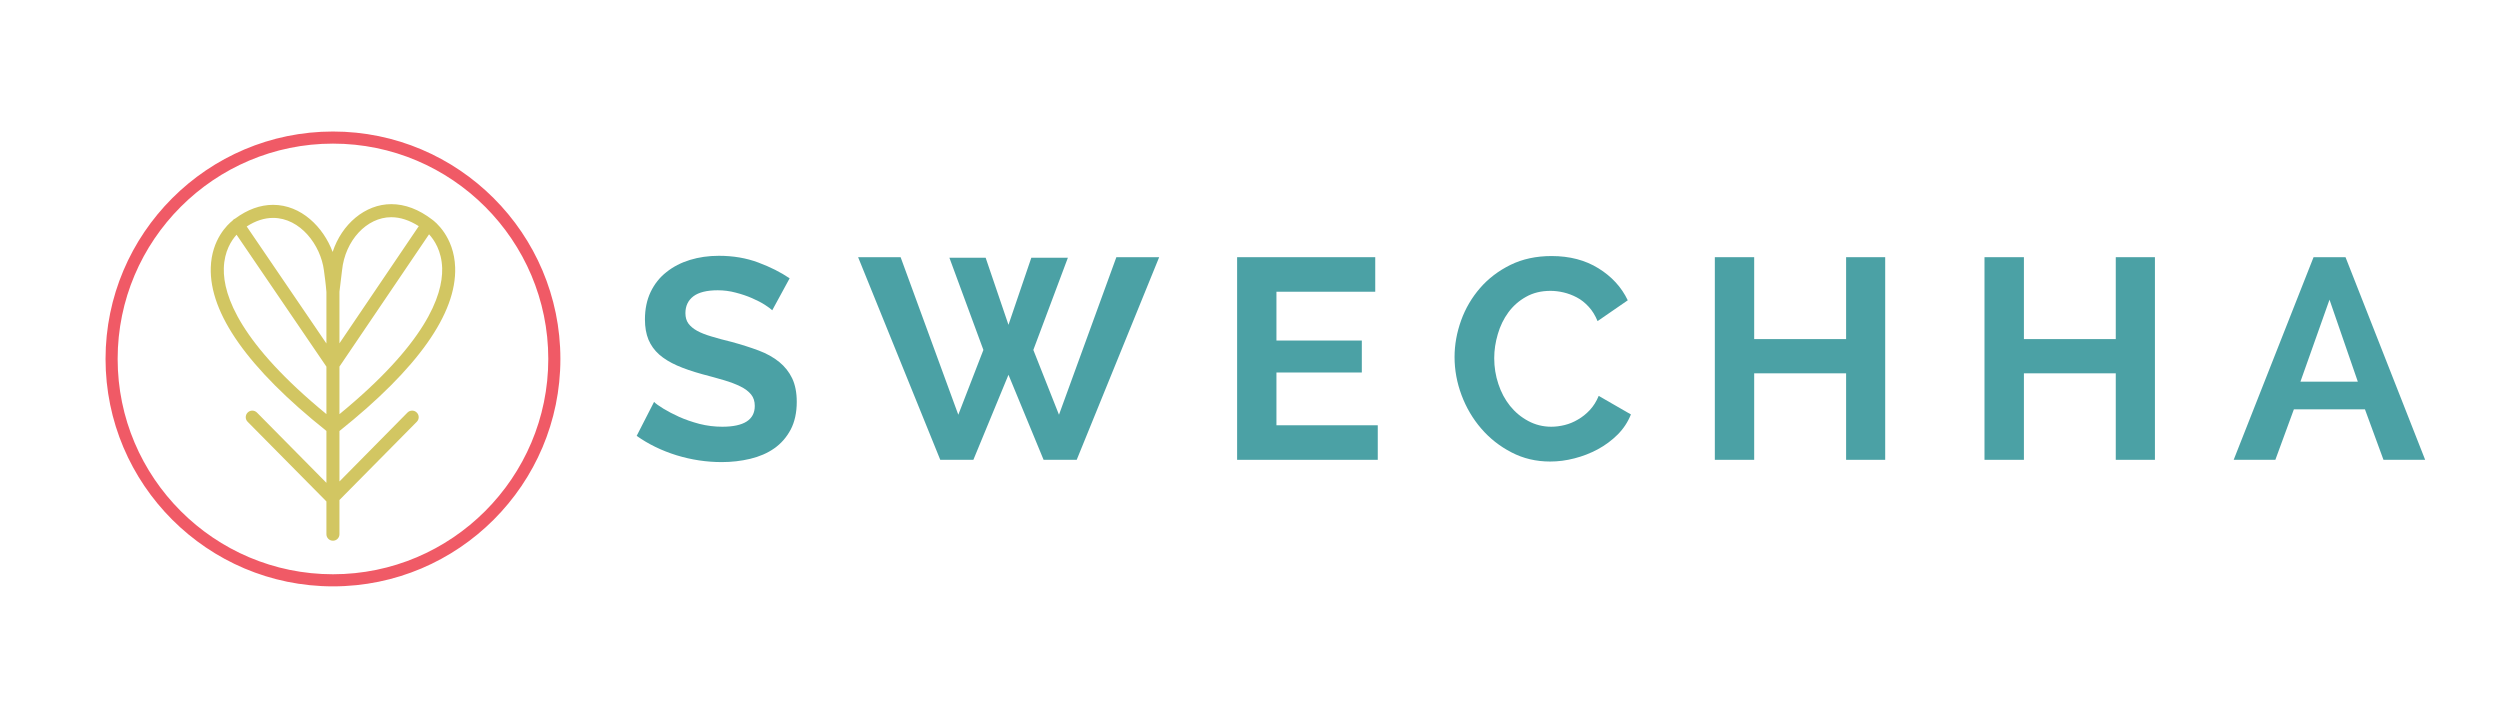
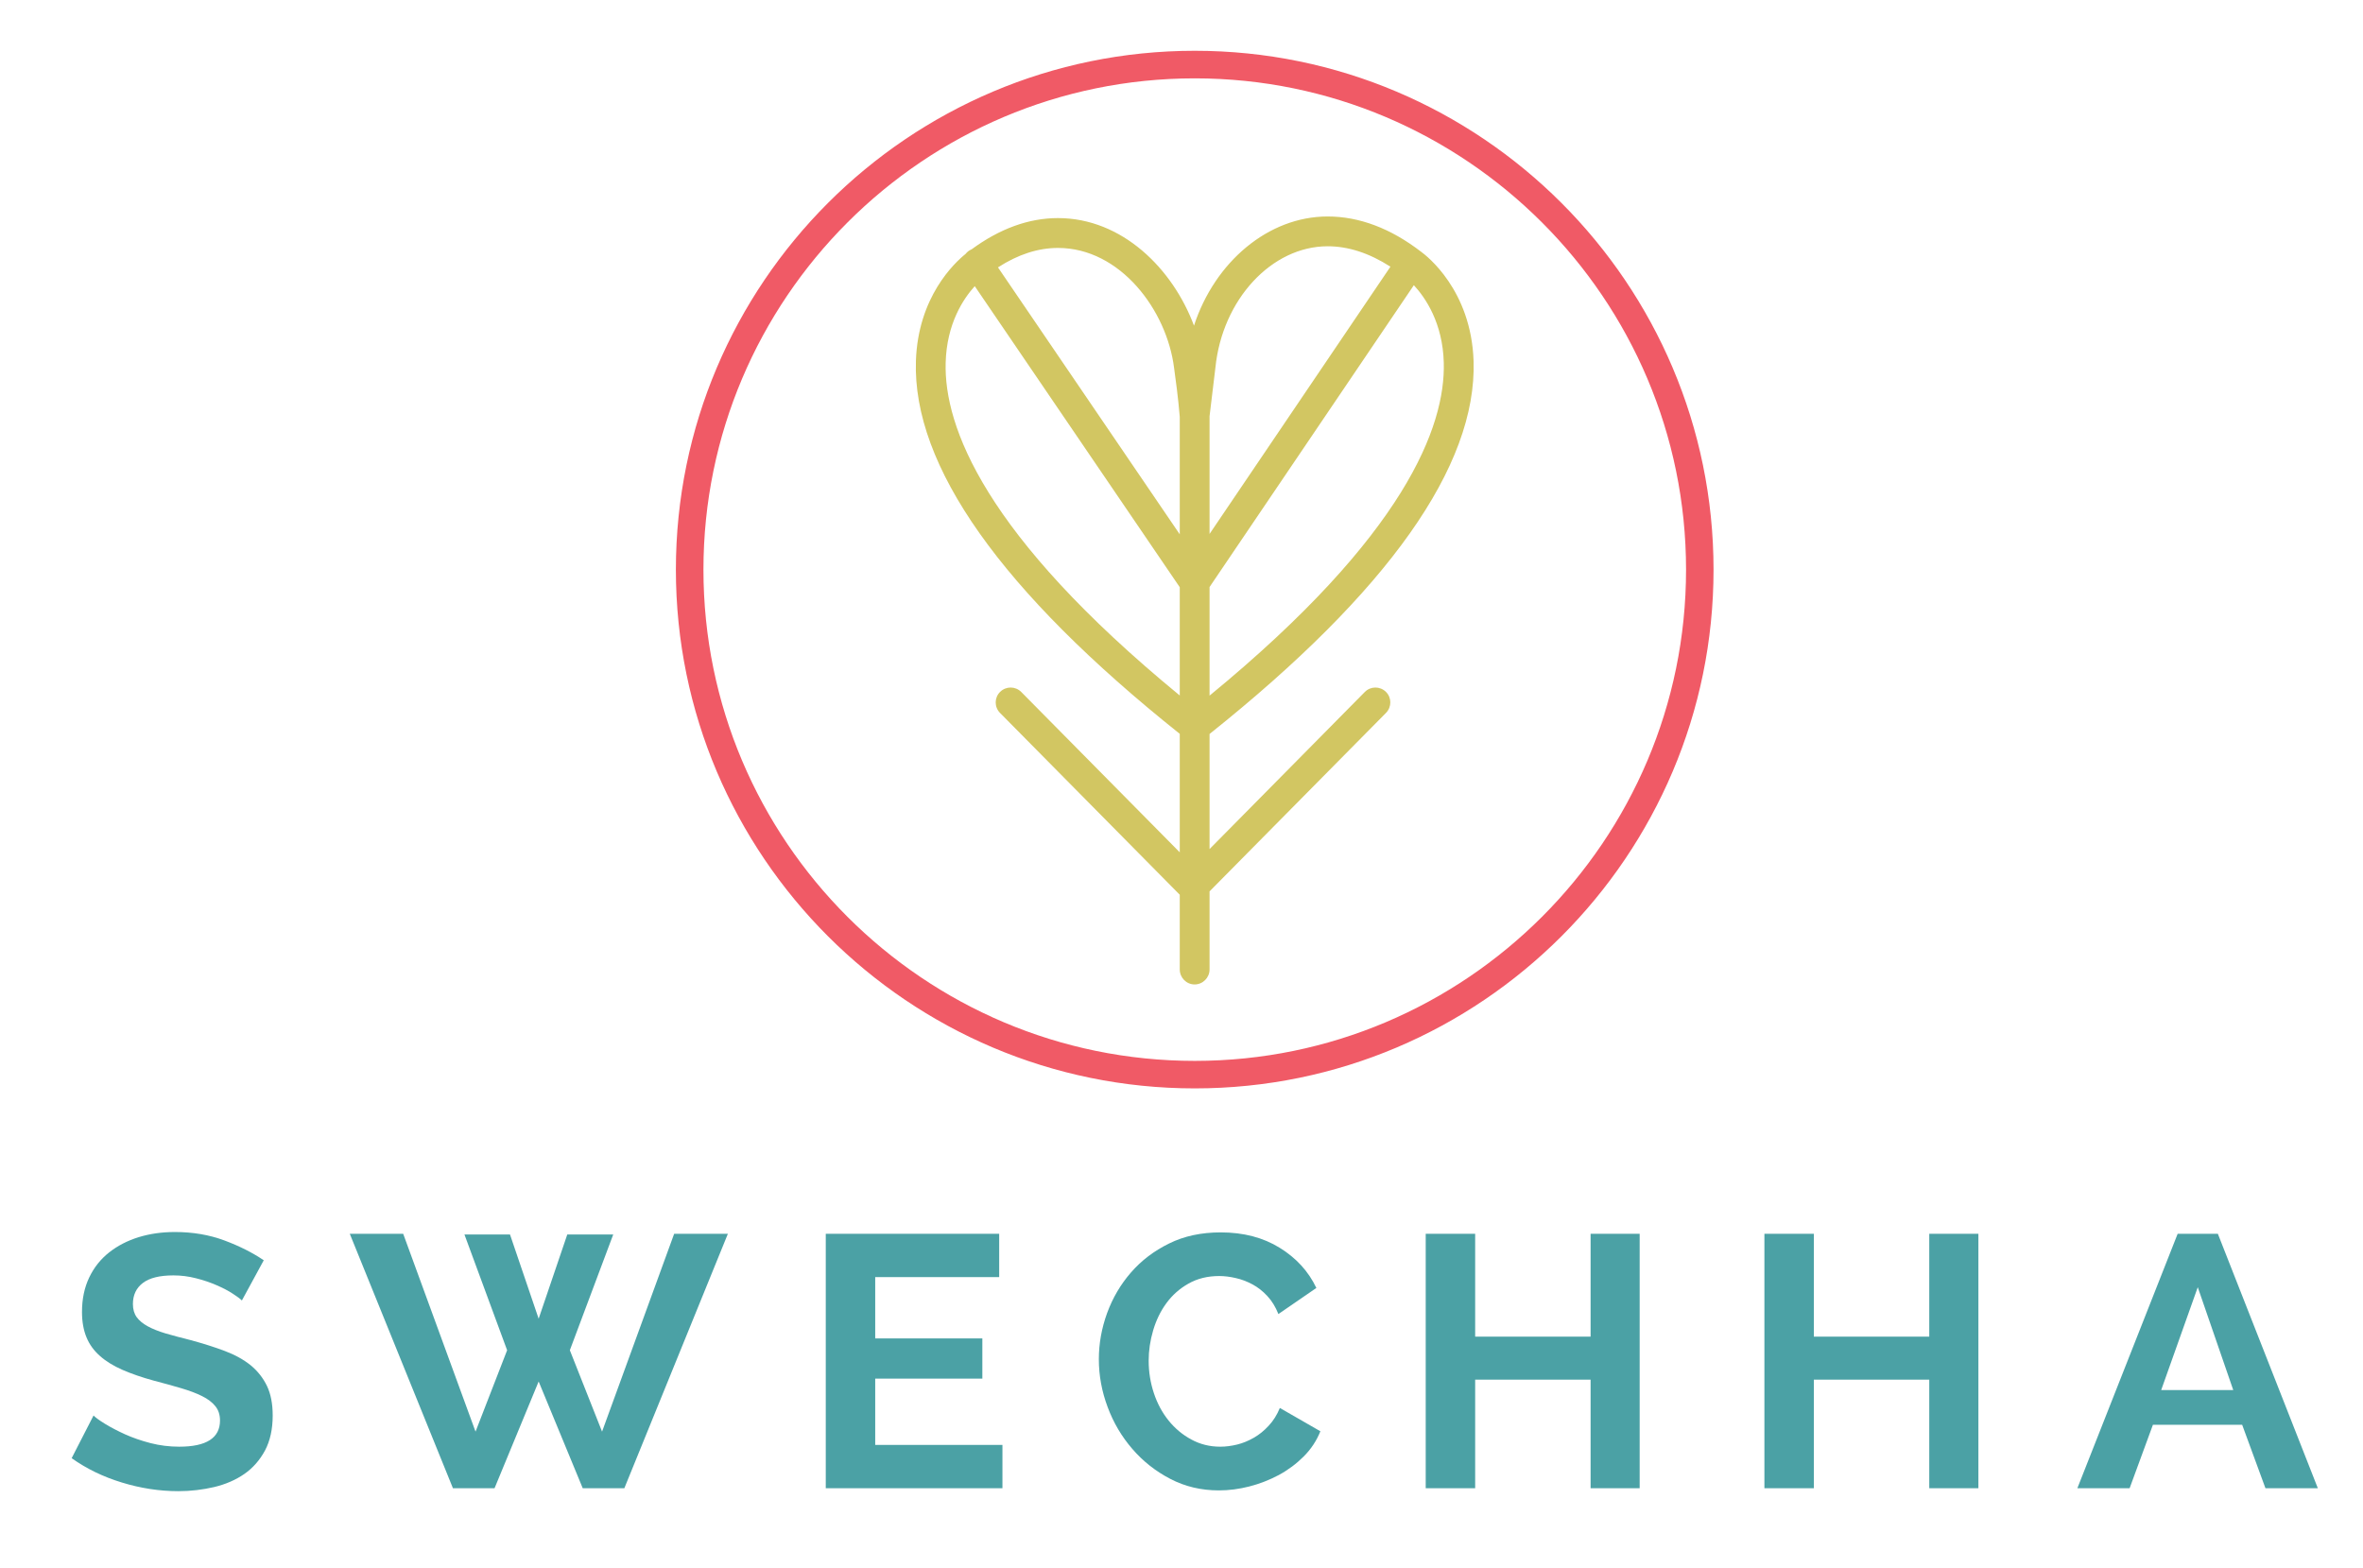
- <svg xmlns="http://www.w3.org/2000/svg" width="154.887pt" height="44.631pt" viewBox="0 0 154.887 44.631">
-   <path fill-rule="nonzero" fill="#D2C662" fill-opacity="1" d="M 20.223 21.281 L 15.285 14.031 C 15.828 13.68 16.375 13.5 16.918 13.5 C 18.609 13.5 19.871 15.191 20.07 16.758 L 20.078 16.824 C 20.102 17.008 20.184 17.574 20.223 18.09 Z M 20.223 25.656 C 14.91 21.293 13.82 18.344 13.867 16.621 C 13.895 15.559 14.344 14.887 14.656 14.543 L 20.223 22.715 Z M 21.031 22.711 L 26.582 14.516 C 26.891 14.852 27.363 15.535 27.395 16.621 C 27.438 18.344 26.348 21.293 21.031 25.66 Z M 21.031 18.074 C 21.066 17.801 21.184 16.812 21.191 16.75 C 21.379 14.902 22.719 13.457 24.238 13.457 C 24.801 13.457 25.367 13.645 25.945 14.012 L 21.031 21.27 Z M 25.246 25.559 L 21.031 29.828 L 21.031 26.703 C 25.879 22.832 28.293 19.422 28.199 16.57 C 28.137 14.641 26.918 13.707 26.781 13.609 C 25.953 12.973 25.098 12.648 24.238 12.648 C 22.621 12.648 21.172 13.887 20.609 15.609 C 20.035 14.07 18.66 12.691 16.918 12.691 C 16.121 12.691 15.332 12.98 14.574 13.539 C 14.547 13.551 14.52 13.566 14.492 13.582 C 14.457 13.605 14.43 13.637 14.406 13.668 C 14.105 13.906 13.113 14.832 13.059 16.57 C 12.965 19.422 15.375 22.832 20.223 26.699 L 20.223 29.914 L 15.918 25.559 C 15.758 25.402 15.504 25.398 15.344 25.559 C 15.188 25.715 15.184 25.973 15.34 26.129 L 20.223 31.066 L 20.223 33.098 C 20.223 33.32 20.402 33.5 20.629 33.5 C 20.852 33.5 21.031 33.32 21.031 33.098 L 21.031 30.977 L 25.824 26.129 C 25.98 25.973 25.98 25.715 25.82 25.559 C 25.66 25.398 25.406 25.402 25.246 25.559 " />
-   <path fill-rule="nonzero" fill="#F05A66" fill-opacity="1" d="M 20.629 8.898 C 13.273 8.898 7.289 14.883 7.289 22.238 C 7.289 29.594 13.273 35.578 20.629 35.578 C 27.984 35.578 33.969 29.594 33.969 22.238 C 33.969 14.883 27.984 8.898 20.629 8.898 M 20.629 36.328 C 12.859 36.328 6.539 30.008 6.539 22.238 C 6.539 14.469 12.859 8.148 20.629 8.148 C 28.398 8.148 34.719 14.469 34.719 22.238 C 34.719 30.008 28.398 36.328 20.629 36.328 " />
-   <path fill-rule="nonzero" fill="#4BA1A5" fill-opacity="1" d="M 47.844 19.223 C 47.758 19.141 47.609 19.027 47.391 18.887 C 47.172 18.746 46.906 18.609 46.594 18.473 C 46.281 18.336 45.945 18.223 45.578 18.129 C 45.215 18.031 44.844 17.984 44.465 17.984 C 43.793 17.984 43.293 18.109 42.961 18.355 C 42.633 18.605 42.465 18.953 42.465 19.402 C 42.465 19.66 42.527 19.875 42.652 20.047 C 42.777 20.215 42.957 20.367 43.191 20.496 C 43.426 20.625 43.723 20.742 44.086 20.848 C 44.441 20.957 44.859 21.07 45.332 21.184 C 45.945 21.352 46.5 21.527 47 21.715 C 47.5 21.902 47.926 22.141 48.277 22.426 C 48.621 22.707 48.891 23.047 49.078 23.438 C 49.266 23.832 49.363 24.32 49.363 24.898 C 49.363 25.57 49.234 26.145 48.984 26.621 C 48.727 27.098 48.391 27.484 47.965 27.781 C 47.543 28.078 47.047 28.289 46.48 28.426 C 45.914 28.562 45.324 28.629 44.711 28.629 C 43.77 28.629 42.84 28.488 41.918 28.207 C 41 27.922 40.172 27.52 39.445 27.004 L 40.523 24.898 C 40.625 25.008 40.82 25.145 41.098 25.316 C 41.375 25.484 41.699 25.656 42.078 25.828 C 42.457 25.996 42.875 26.141 43.332 26.262 C 43.793 26.379 44.266 26.438 44.746 26.438 C 46.09 26.438 46.762 26.008 46.762 25.148 C 46.762 24.863 46.688 24.629 46.535 24.441 C 46.379 24.25 46.16 24.082 45.879 23.945 C 45.598 23.805 45.254 23.672 44.855 23.555 C 44.453 23.438 44.004 23.312 43.512 23.184 C 42.906 23.016 42.387 22.84 41.945 22.645 C 41.504 22.449 41.133 22.223 40.84 21.965 C 40.547 21.703 40.324 21.398 40.176 21.043 C 40.031 20.691 39.957 20.273 39.957 19.789 C 39.957 19.152 40.074 18.586 40.309 18.09 C 40.547 17.594 40.871 17.184 41.293 16.855 C 41.707 16.523 42.195 16.273 42.75 16.102 C 43.301 15.934 43.898 15.848 44.535 15.848 C 45.422 15.848 46.23 15.984 46.973 16.262 C 47.719 16.539 48.367 16.867 48.922 17.242 Z M 47.844 19.223 " />
-   <path fill-rule="nonzero" fill="#4BA1A5" fill-opacity="1" d="M 58.82 15.969 L 61.066 15.969 L 62.48 20.125 L 63.895 15.969 L 66.16 15.969 L 64.02 21.68 L 65.609 25.695 L 69.164 15.934 L 71.816 15.934 L 66.707 28.488 L 64.656 28.488 L 62.48 23.219 L 60.305 28.488 L 58.254 28.488 L 53.164 15.934 L 55.797 15.934 L 59.371 25.695 L 60.926 21.68 Z M 58.82 15.969 " />
-   <path fill-rule="nonzero" fill="#4BA1A5" fill-opacity="1" d="M 85.359 26.348 L 85.359 28.488 L 76.645 28.488 L 76.645 15.934 L 85.203 15.934 L 85.203 18.074 L 79.082 18.074 L 79.082 21.098 L 84.371 21.098 L 84.371 23.078 L 79.082 23.078 L 79.082 26.348 Z M 85.359 26.348 " />
-   <path fill-rule="nonzero" fill="#4BA1A5" fill-opacity="1" d="M 90.117 22.121 C 90.117 21.359 90.254 20.602 90.523 19.852 C 90.793 19.102 91.188 18.434 91.699 17.844 C 92.211 17.254 92.84 16.777 93.582 16.41 C 94.324 16.047 95.172 15.863 96.129 15.863 C 97.25 15.863 98.219 16.117 99.035 16.625 C 99.855 17.133 100.461 17.793 100.848 18.605 L 98.977 19.895 C 98.832 19.543 98.652 19.246 98.426 19.004 C 98.203 18.762 97.961 18.566 97.691 18.426 C 97.426 18.285 97.152 18.184 96.871 18.117 C 96.59 18.051 96.316 18.02 96.059 18.02 C 95.48 18.02 94.973 18.145 94.535 18.395 C 94.102 18.637 93.738 18.961 93.449 19.355 C 93.16 19.75 92.941 20.199 92.797 20.699 C 92.648 21.199 92.574 21.699 92.574 22.191 C 92.574 22.746 92.66 23.281 92.832 23.793 C 93 24.305 93.242 24.758 93.555 25.148 C 93.867 25.535 94.242 25.848 94.68 26.082 C 95.113 26.316 95.594 26.438 96.109 26.438 C 96.383 26.438 96.66 26.402 96.941 26.332 C 97.227 26.262 97.5 26.148 97.762 25.992 C 98.027 25.84 98.273 25.645 98.5 25.402 C 98.723 25.16 98.906 24.871 99.047 24.527 L 101.043 25.676 C 100.855 26.148 100.582 26.562 100.223 26.922 C 99.863 27.281 99.453 27.586 98.992 27.836 C 98.531 28.082 98.051 28.27 97.543 28.398 C 97.035 28.531 96.535 28.594 96.039 28.594 C 95.168 28.594 94.371 28.406 93.645 28.027 C 92.918 27.652 92.293 27.16 91.77 26.551 C 91.246 25.945 90.84 25.254 90.551 24.484 C 90.262 23.711 90.117 22.926 90.117 22.121 " />
-   <path fill-rule="nonzero" fill="#4BA1A5" fill-opacity="1" d="M 116.797 15.934 L 116.797 28.488 L 114.375 28.488 L 114.375 23.129 L 108.68 23.129 L 108.68 28.488 L 106.242 28.488 L 106.242 15.934 L 108.68 15.934 L 108.68 21.008 L 114.375 21.008 L 114.375 15.934 Z M 116.797 15.934 " />
-   <path fill-rule="nonzero" fill="#4BA1A5" fill-opacity="1" d="M 133.508 15.934 L 133.508 28.488 L 131.082 28.488 L 131.082 23.129 L 125.391 23.129 L 125.391 28.488 L 122.949 28.488 L 122.949 15.934 L 125.391 15.934 L 125.391 21.008 L 131.082 21.008 L 131.082 15.934 Z M 133.508 15.934 " />
-   <path fill-rule="nonzero" fill="#4BA1A5" fill-opacity="1" d="M 144.324 18.566 L 142.523 23.645 L 146.078 23.645 Z M 138.387 28.488 L 143.336 15.934 L 145.316 15.934 L 150.25 28.488 L 147.668 28.488 L 146.52 25.359 L 142.117 25.359 L 140.969 28.488 Z M 138.387 28.488 " />
+ <svg xmlns="http://www.w3.org/2000/svg" width="144.667pt" height="96pt" viewBox="0 0 144.667 96">
+   <path fill-rule="nonzero" fill="#D2C662" fill-opacity="1" d="M 72.227 32.715 L 61.098 16.371 C 62.316 15.582 63.551 15.18 64.77 15.18 C 68.586 15.18 71.434 18.992 71.879 22.523 L 71.898 22.668 C 71.957 23.086 72.133 24.359 72.227 25.523 Z M 72.227 42.582 C 60.246 32.742 57.789 26.094 57.895 22.211 C 57.957 19.82 58.973 18.297 59.676 17.52 L 72.227 35.953 Z M 74.051 35.941 L 86.559 17.461 C 87.262 18.223 88.328 19.762 88.391 22.211 C 88.492 26.098 86.039 32.746 74.051 42.59 Z M 74.051 25.484 C 74.125 24.867 74.395 22.645 74.41 22.504 C 74.832 18.34 77.852 15.078 81.281 15.078 C 82.547 15.078 83.828 15.496 85.125 16.328 L 74.051 32.691 Z M 83.559 42.363 L 74.051 51.984 L 74.051 44.938 C 84.984 36.215 90.422 28.527 90.215 22.098 C 90.07 17.746 87.324 15.648 87.008 15.418 C 85.148 13.984 83.219 13.254 81.281 13.254 C 77.637 13.254 74.367 16.047 73.098 19.938 C 71.801 16.457 68.703 13.352 64.77 13.352 C 62.977 13.352 61.203 14.004 59.488 15.262 C 59.426 15.293 59.367 15.32 59.309 15.359 C 59.23 15.414 59.168 15.48 59.109 15.551 C 58.434 16.094 56.203 18.18 56.074 22.098 C 55.863 28.527 61.301 36.211 72.227 44.93 L 72.227 52.184 L 62.52 42.363 C 62.164 42.008 61.59 42.004 61.23 42.359 C 60.871 42.711 60.867 43.289 61.223 43.648 L 72.227 54.781 L 72.227 59.355 C 72.227 59.859 72.633 60.273 73.137 60.273 C 73.641 60.273 74.051 59.859 74.051 59.355 L 74.051 54.574 L 84.852 43.648 C 85.207 43.289 85.207 42.711 84.848 42.359 C 84.488 42.004 83.91 42.008 83.559 42.363 " />
+   <path fill-rule="nonzero" fill="#F05A66" fill-opacity="1" d="M 73.145 4.797 C 56.559 4.797 43.066 18.293 43.066 34.879 C 43.066 51.461 56.559 64.953 73.145 64.953 C 89.727 64.953 103.223 51.461 103.223 34.879 C 103.223 18.293 89.727 4.797 73.145 4.797 M 73.145 66.637 C 55.629 66.637 41.379 52.391 41.379 34.879 C 41.379 17.359 55.629 3.109 73.145 3.109 C 90.66 3.109 104.906 17.359 104.906 34.879 C 104.906 52.391 90.66 66.637 73.145 66.637 " />
+   <path fill-rule="nonzero" fill="#4BA1A5" fill-opacity="1" d="M 14.809 79.621 C 14.707 79.52 14.52 79.379 14.246 79.203 C 13.98 79.027 13.648 78.855 13.262 78.688 C 12.875 78.52 12.453 78.375 12 78.262 C 11.547 78.145 11.086 78.086 10.617 78.086 C 9.781 78.086 9.16 78.238 8.75 78.547 C 8.344 78.852 8.137 79.285 8.137 79.84 C 8.137 80.16 8.215 80.43 8.367 80.641 C 8.52 80.852 8.746 81.039 9.039 81.199 C 9.328 81.359 9.699 81.508 10.145 81.641 C 10.594 81.77 11.109 81.91 11.695 82.055 C 12.453 82.262 13.145 82.48 13.766 82.715 C 14.387 82.949 14.914 83.242 15.348 83.59 C 15.777 83.945 16.109 84.367 16.344 84.855 C 16.578 85.344 16.695 85.945 16.695 86.664 C 16.695 87.496 16.539 88.207 16.227 88.801 C 15.906 89.395 15.488 89.875 14.961 90.242 C 14.438 90.605 13.82 90.875 13.121 91.043 C 12.418 91.207 11.684 91.297 10.926 91.297 C 9.754 91.297 8.598 91.117 7.457 90.766 C 6.316 90.418 5.293 89.922 4.387 89.277 L 5.727 86.664 C 5.855 86.797 6.094 86.969 6.438 87.18 C 6.781 87.391 7.188 87.602 7.656 87.816 C 8.125 88.027 8.645 88.207 9.215 88.355 C 9.781 88.5 10.371 88.574 10.969 88.574 C 12.637 88.574 13.469 88.039 13.469 86.973 C 13.469 86.621 13.375 86.328 13.184 86.094 C 12.996 85.859 12.727 85.652 12.371 85.477 C 12.023 85.301 11.598 85.145 11.102 84.996 C 10.602 84.848 10.047 84.695 9.434 84.535 C 8.688 84.332 8.039 84.105 7.492 83.867 C 6.941 83.625 6.484 83.344 6.121 83.02 C 5.754 82.699 5.477 82.32 5.297 81.883 C 5.113 81.441 5.02 80.922 5.02 80.324 C 5.02 79.531 5.168 78.828 5.461 78.215 C 5.754 77.602 6.16 77.09 6.68 76.68 C 7.199 76.27 7.801 75.961 8.488 75.746 C 9.176 75.535 9.914 75.43 10.707 75.43 C 11.805 75.43 12.812 75.602 13.734 75.945 C 14.656 76.289 15.461 76.695 16.148 77.16 Z M 14.809 79.621 " />
+   <path fill-rule="nonzero" fill="#4BA1A5" fill-opacity="1" d="M 28.434 75.582 L 31.223 75.582 L 32.977 80.738 L 34.73 75.582 L 37.543 75.582 L 34.887 82.668 L 36.859 87.652 L 41.273 75.539 L 44.562 75.539 L 38.223 91.117 L 35.676 91.117 L 32.977 84.582 L 30.277 91.117 L 27.73 91.117 L 21.414 75.539 L 24.684 75.539 L 29.113 87.652 L 31.047 82.668 Z M 28.434 75.582 " />
+   <path fill-rule="nonzero" fill="#4BA1A5" fill-opacity="1" d="M 61.371 88.465 L 61.371 91.117 L 50.555 91.117 L 50.555 75.539 L 61.172 75.539 L 61.172 78.191 L 53.582 78.191 L 53.582 81.945 L 60.141 81.945 L 60.141 84.406 L 53.582 84.406 L 53.582 88.465 Z M 61.371 88.465 " />
+   <path fill-rule="nonzero" fill="#4BA1A5" fill-opacity="1" d="M 67.273 83.219 C 67.273 82.27 67.441 81.328 67.777 80.398 C 68.117 79.469 68.602 78.641 69.238 77.91 C 69.875 77.176 70.652 76.586 71.574 76.133 C 72.496 75.676 73.551 75.453 74.734 75.453 C 76.125 75.453 77.328 75.766 78.344 76.395 C 79.363 77.023 80.109 77.844 80.59 78.855 L 78.266 80.453 C 78.09 80.016 77.867 79.645 77.586 79.348 C 77.309 79.047 77.004 78.809 76.672 78.633 C 76.344 78.457 76.008 78.328 75.656 78.25 C 75.305 78.168 74.965 78.125 74.645 78.125 C 73.93 78.125 73.301 78.281 72.758 78.59 C 72.219 78.895 71.77 79.293 71.41 79.785 C 71.051 80.273 70.781 80.832 70.598 81.453 C 70.414 82.074 70.324 82.691 70.324 83.309 C 70.324 83.996 70.43 84.656 70.641 85.293 C 70.852 85.93 71.152 86.488 71.543 86.973 C 71.93 87.453 72.395 87.844 72.934 88.133 C 73.477 88.43 74.066 88.574 74.711 88.574 C 75.047 88.574 75.395 88.527 75.746 88.441 C 76.094 88.355 76.434 88.215 76.766 88.023 C 77.094 87.836 77.395 87.59 77.672 87.289 C 77.953 86.988 78.18 86.629 78.355 86.203 L 80.836 87.629 C 80.602 88.215 80.258 88.73 79.812 89.176 C 79.367 89.621 78.859 90 78.289 90.309 C 77.715 90.613 77.117 90.848 76.488 91.008 C 75.863 91.168 75.238 91.25 74.625 91.25 C 73.543 91.25 72.551 91.016 71.652 90.547 C 70.75 90.078 69.977 89.469 69.328 88.715 C 68.672 87.961 68.168 87.105 67.812 86.148 C 67.453 85.191 67.273 84.215 67.273 83.219 " />
+   <path fill-rule="nonzero" fill="#4BA1A5" fill-opacity="1" d="M 100.383 75.539 L 100.383 91.117 L 97.379 91.117 L 97.379 84.469 L 90.312 84.469 L 90.312 91.117 L 87.285 91.117 L 87.285 75.539 L 90.312 75.539 L 90.312 81.836 L 97.379 81.836 L 97.379 75.539 Z M 100.383 75.539 " />
+   <path fill-rule="nonzero" fill="#4BA1A5" fill-opacity="1" d="M 121.121 75.539 L 121.121 91.117 L 118.113 91.117 L 118.113 84.469 L 111.047 84.469 L 111.047 91.117 L 108.02 91.117 L 108.02 75.539 L 111.047 75.539 L 111.047 81.836 L 118.113 81.836 L 118.113 75.539 Z M 121.121 75.539 " />
+   <path fill-rule="nonzero" fill="#4BA1A5" fill-opacity="1" d="M 134.551 78.809 L 132.312 85.105 L 136.723 85.105 Z M 127.18 91.117 L 133.32 75.539 L 135.781 75.539 L 141.902 91.117 L 138.695 91.117 L 137.27 87.234 L 131.805 87.234 L 130.379 91.117 Z M 127.18 91.117 " />
</svg>
